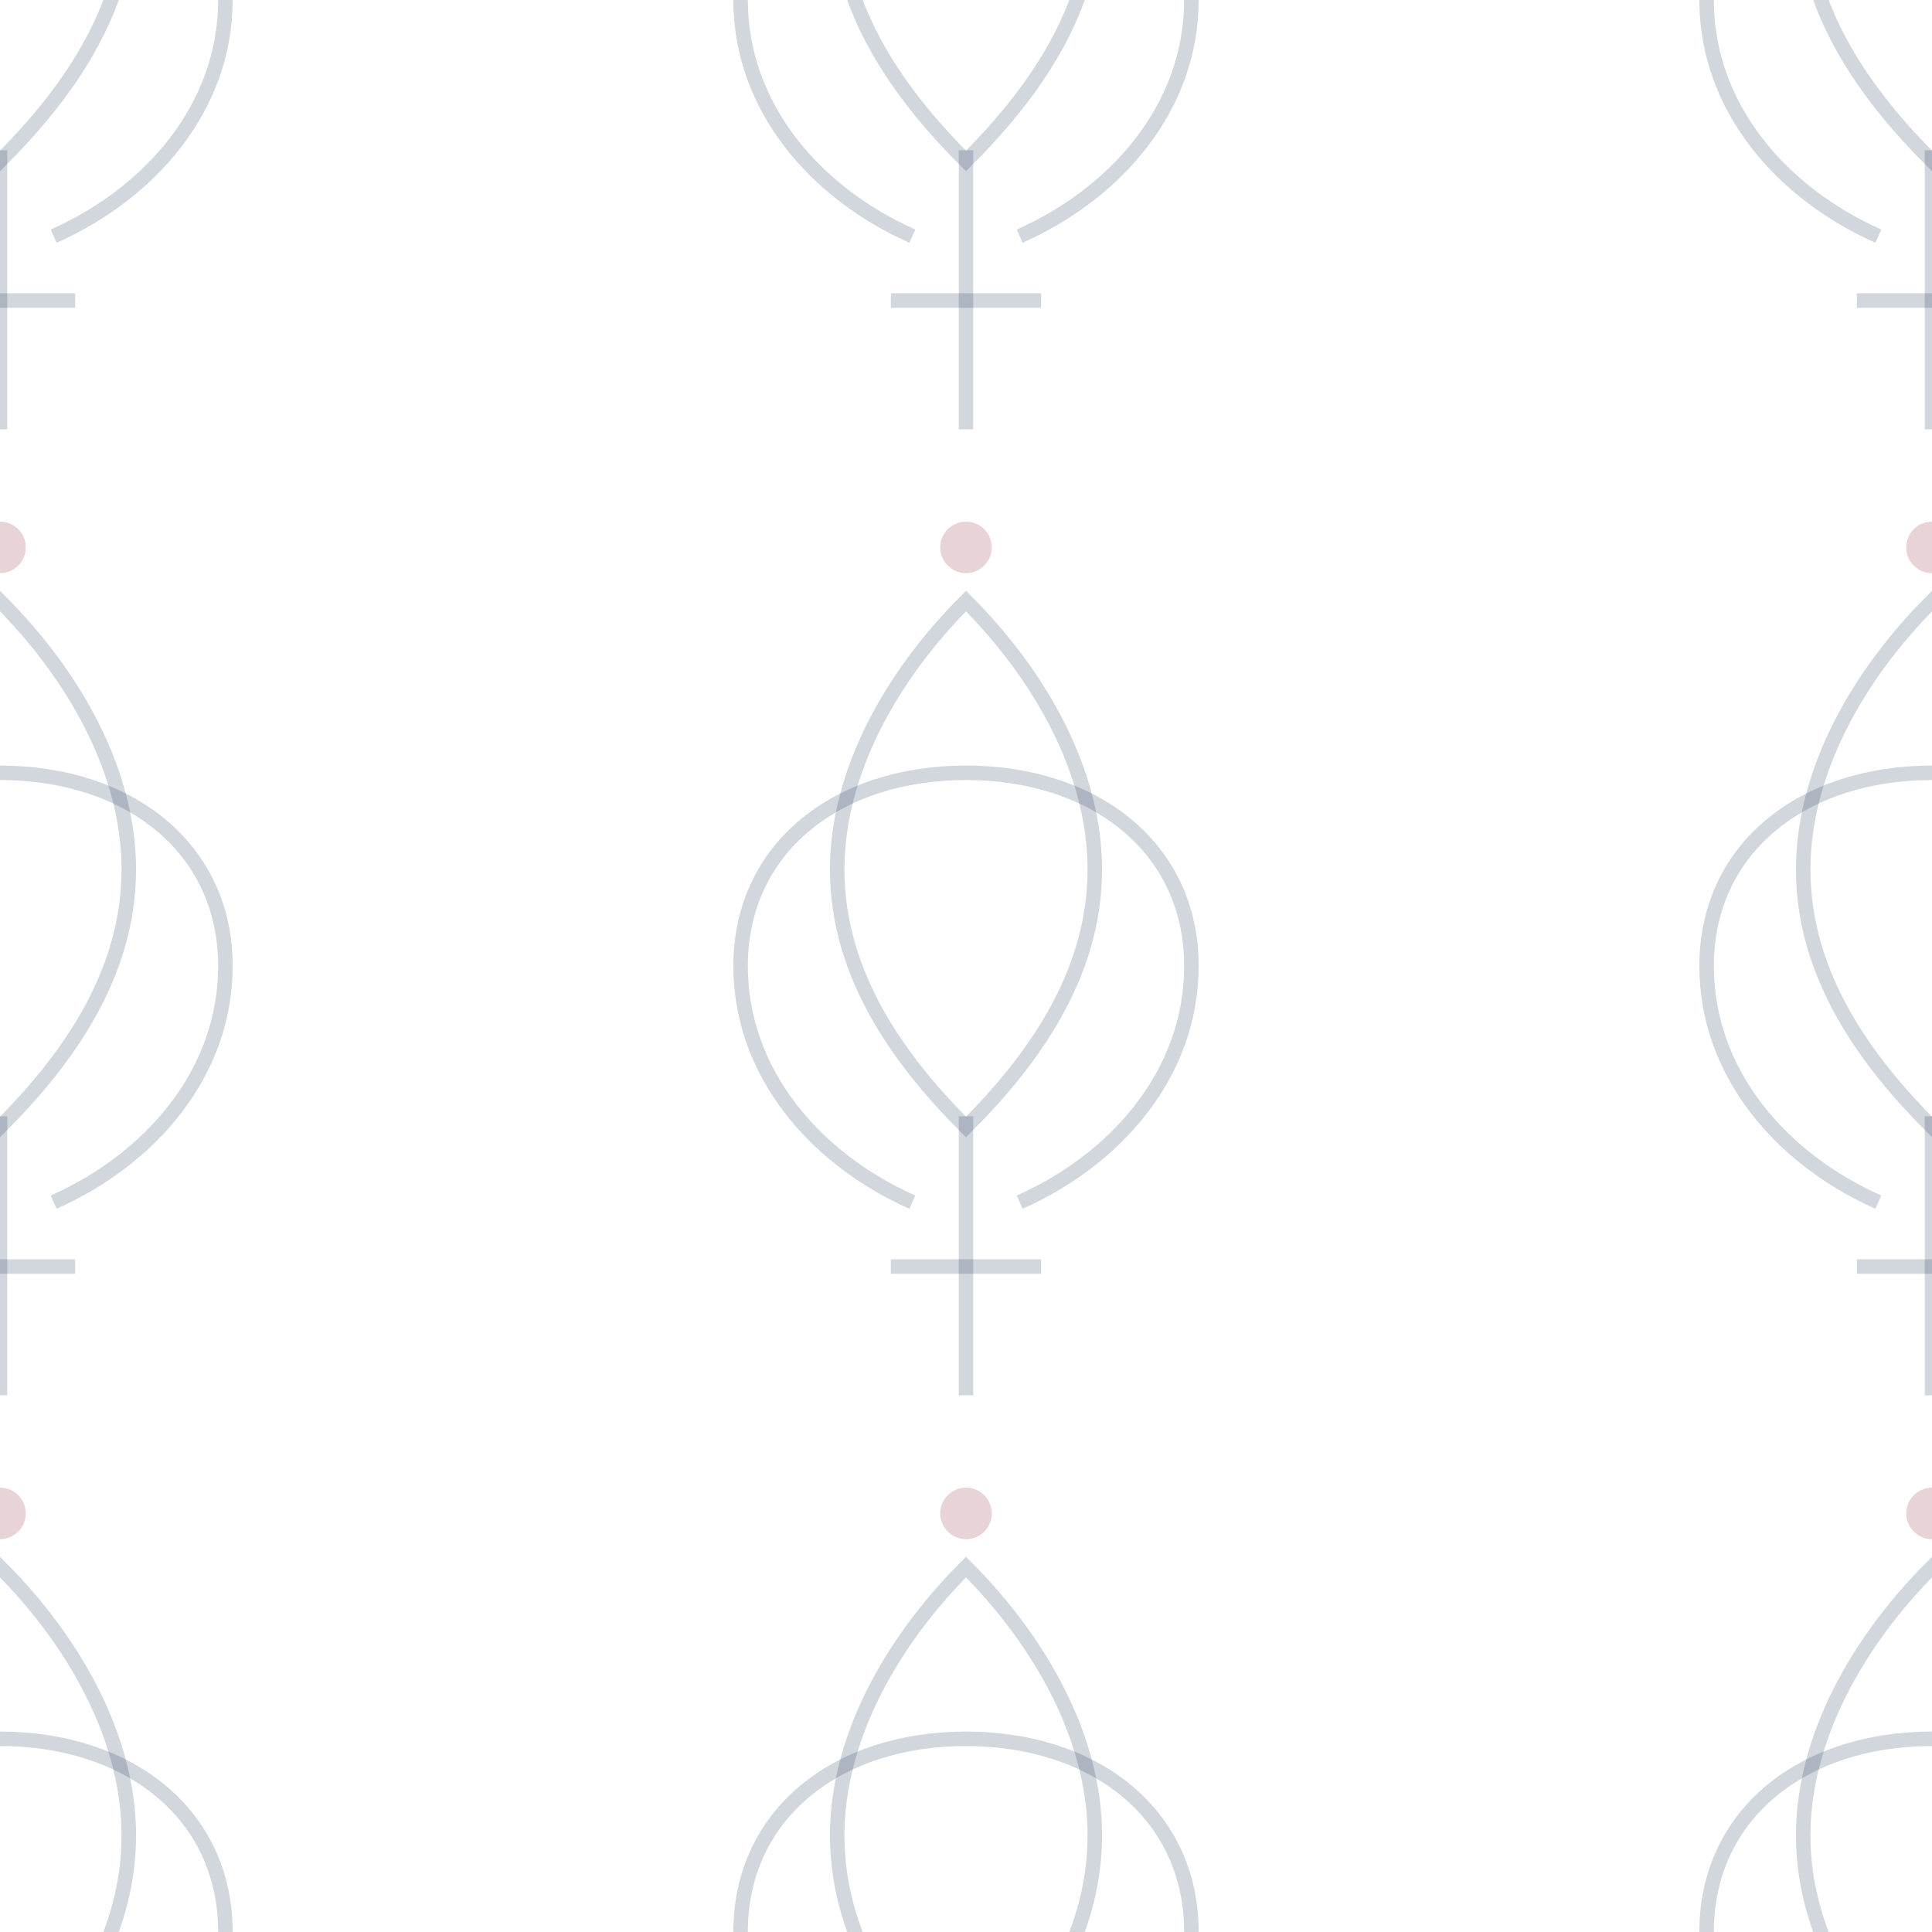
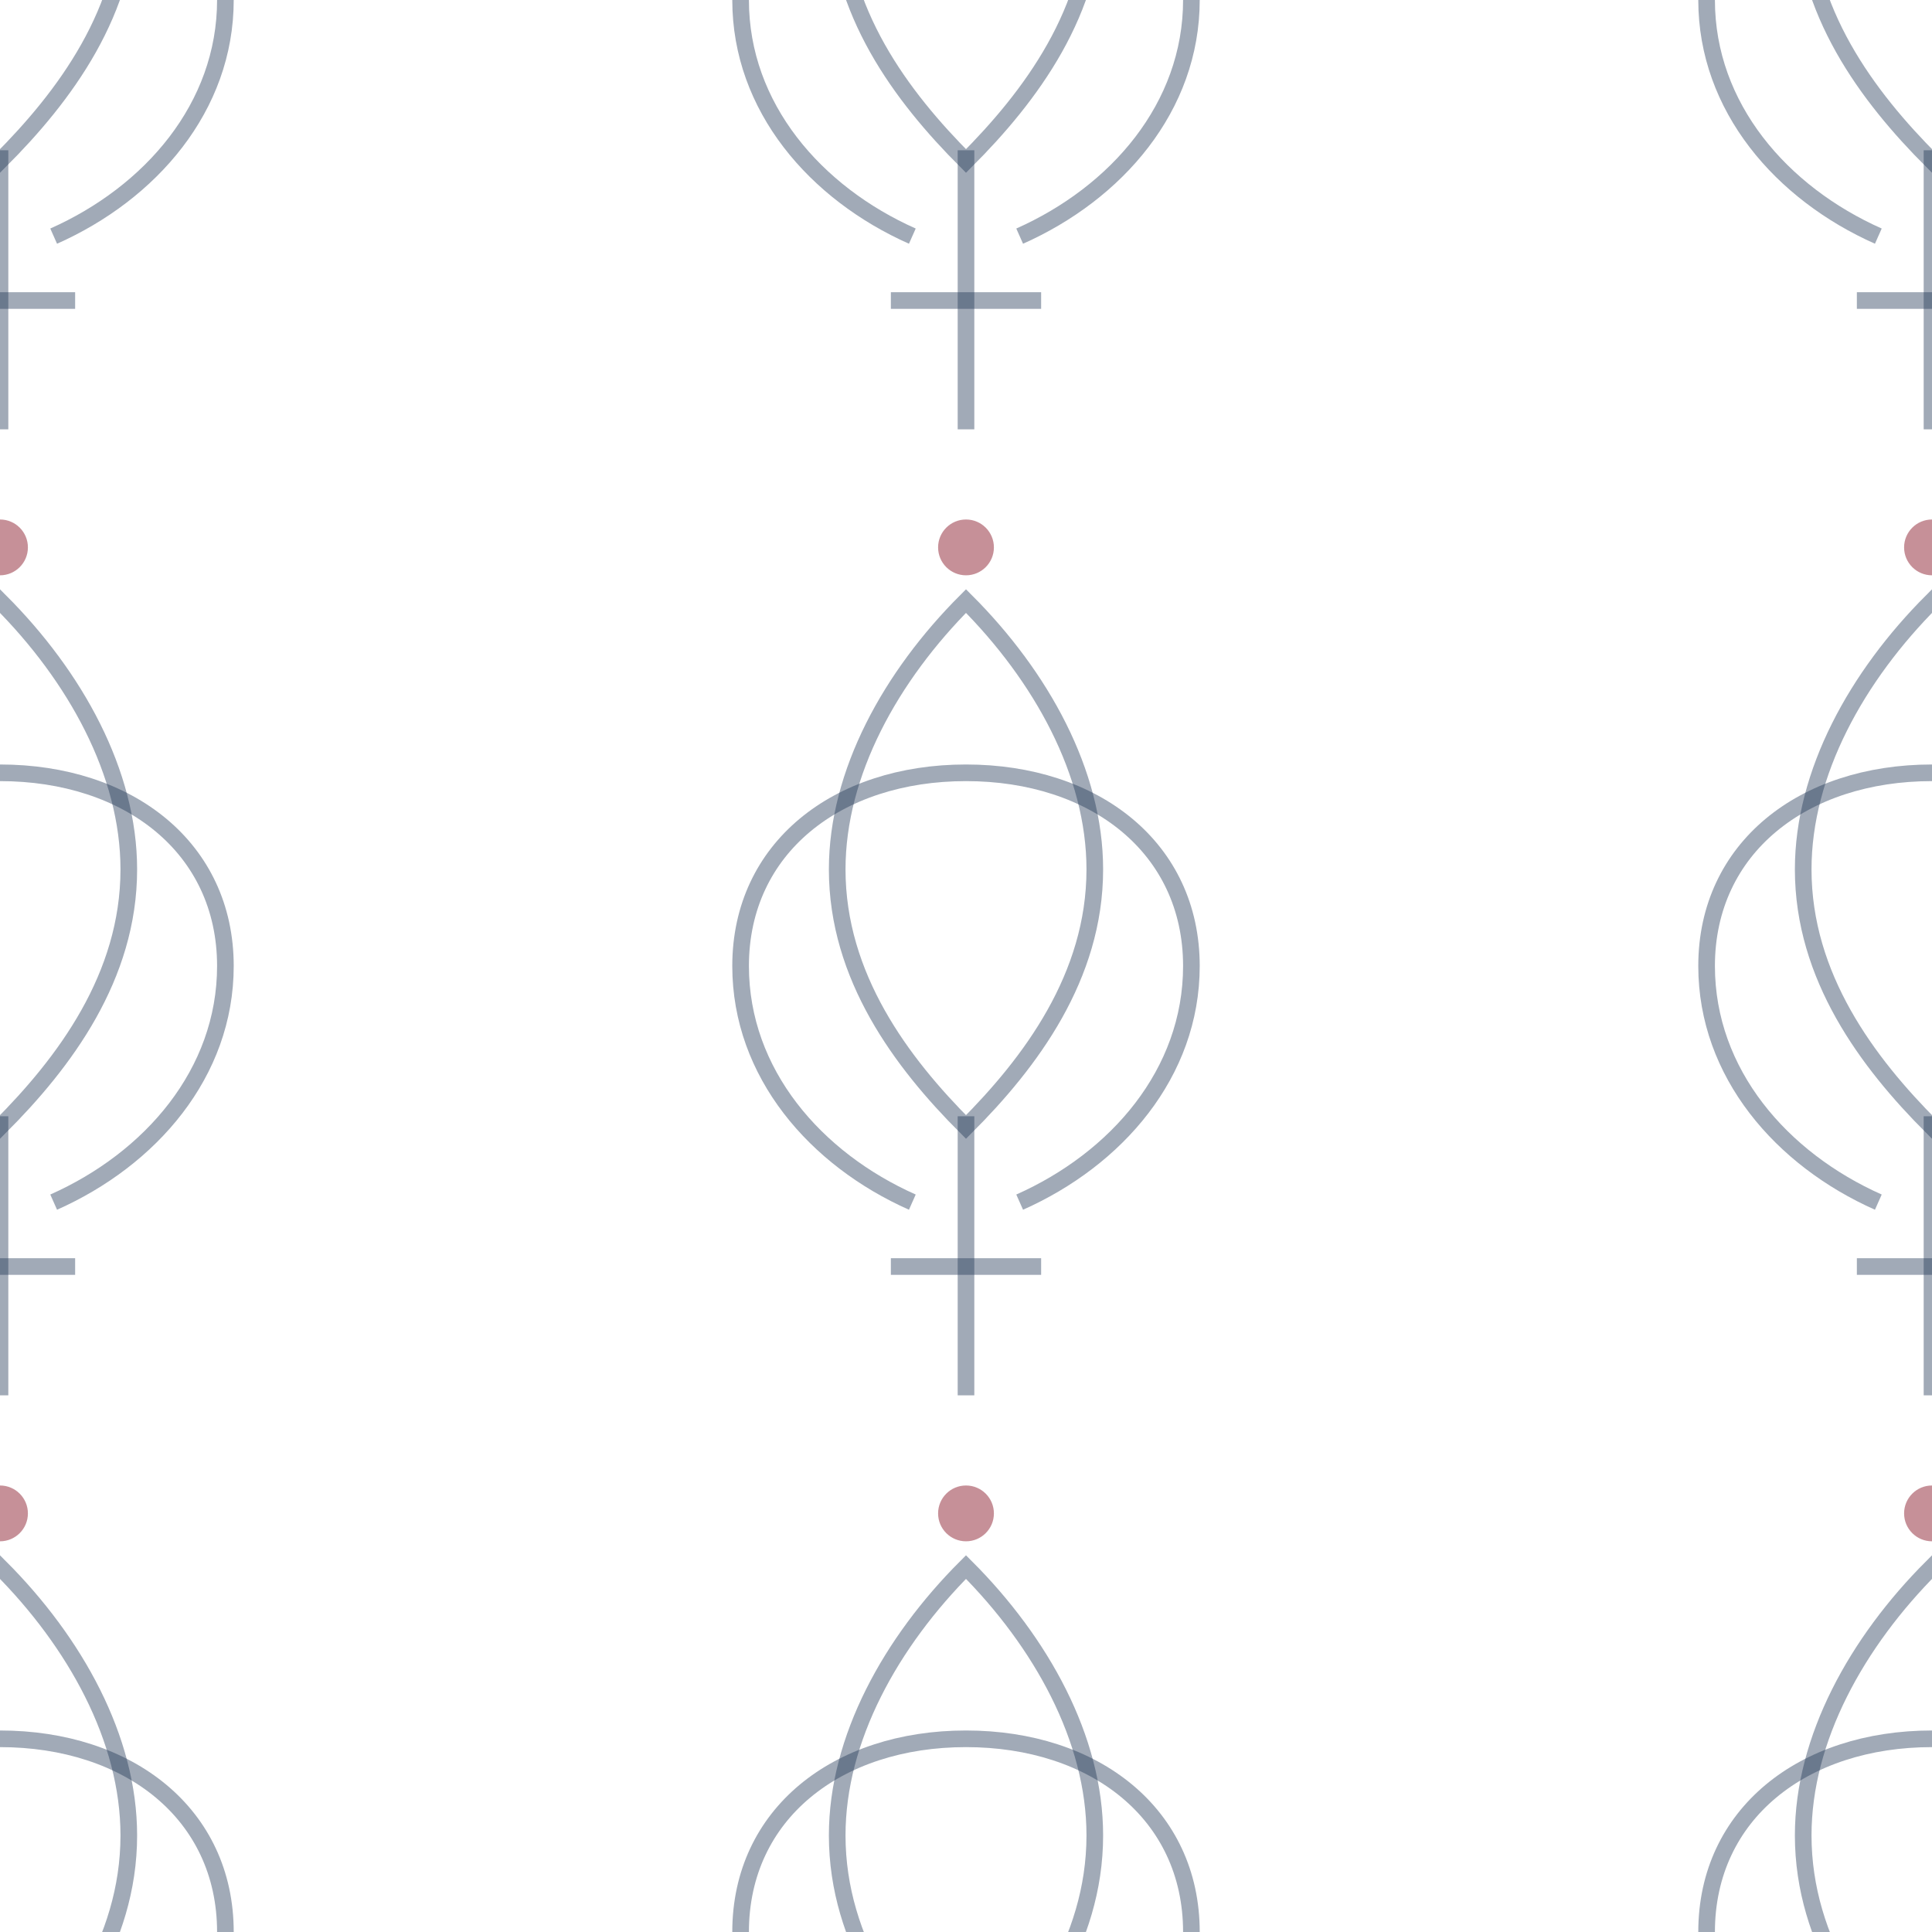
<svg xmlns="http://www.w3.org/2000/svg" width="180" height="180" viewBox="0 0 180 180">
  <defs>
-     <g id="motif" fill="none" stroke="#1f3555" stroke-opacity="0.2" stroke-width="1.35">
+     <g id="motif" fill="none" stroke="#1f3555" stroke-opacity="0.42" stroke-width="1.55">
      <path d="M0 -34c-7 7-12 16-12 25 0 10 6 18 12 24 6-6 12-14 12-24 0-9-5-18-12-25z" />
      <path d="M0 -18c-12 0-21 7-21 18 0 10 7 18 16 22" />
      <path d="M0 -18c12 0 21 7 21 18 0 10-7 18-16 22" />
      <path d="M0 14v26" />
      <path d="M-7 28h14" />
-       <circle cx="0" cy="-39" r="2.4" fill="#8f2333" fill-opacity="0.2" stroke="none" />
+       <circle cx="0" cy="-39" r="2.6" fill="#8f2333" fill-opacity="0.5" stroke="none" />
    </g>
  </defs>
  <rect width="180" height="180" fill="none" />
  <use href="#motif" x="90" y="90" />
  <use href="#motif" x="0" y="0" />
  <use href="#motif" x="180" y="0" />
  <use href="#motif" x="0" y="180" />
  <use href="#motif" x="180" y="180" />
  <use href="#motif" x="90" y="0" />
  <use href="#motif" x="90" y="180" />
  <use href="#motif" x="0" y="90" />
  <use href="#motif" x="180" y="90" />
</svg>
